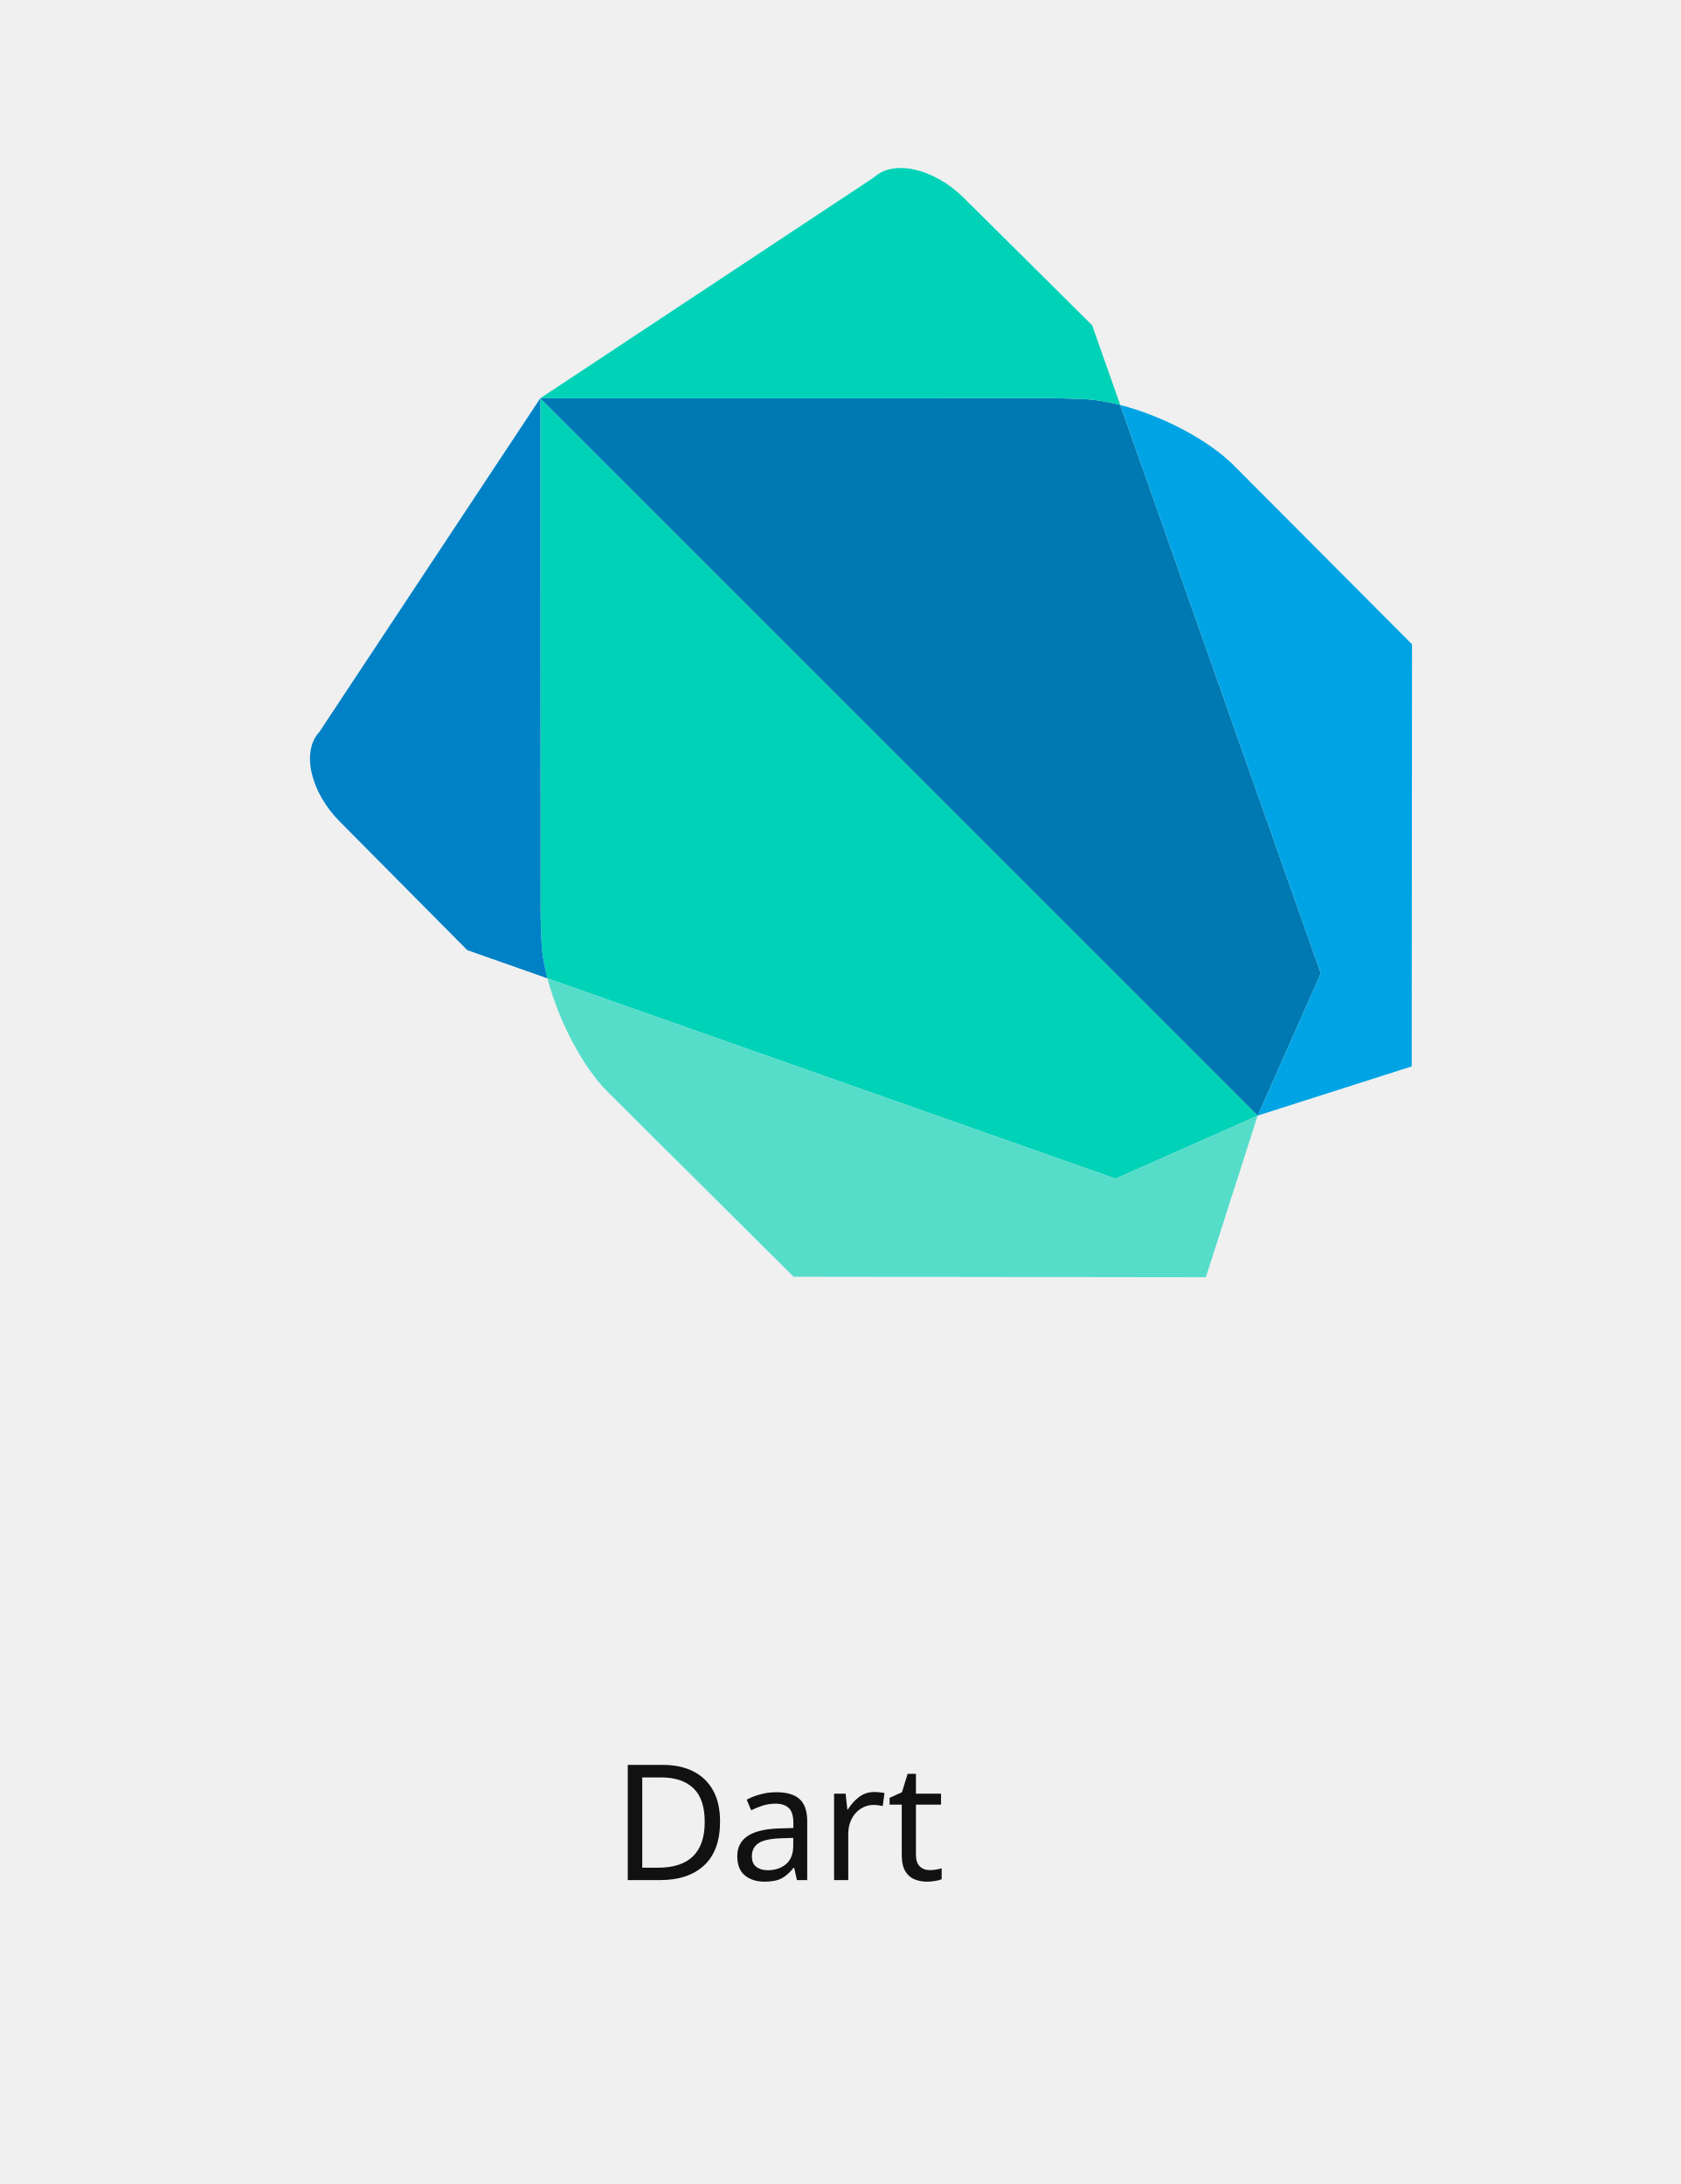
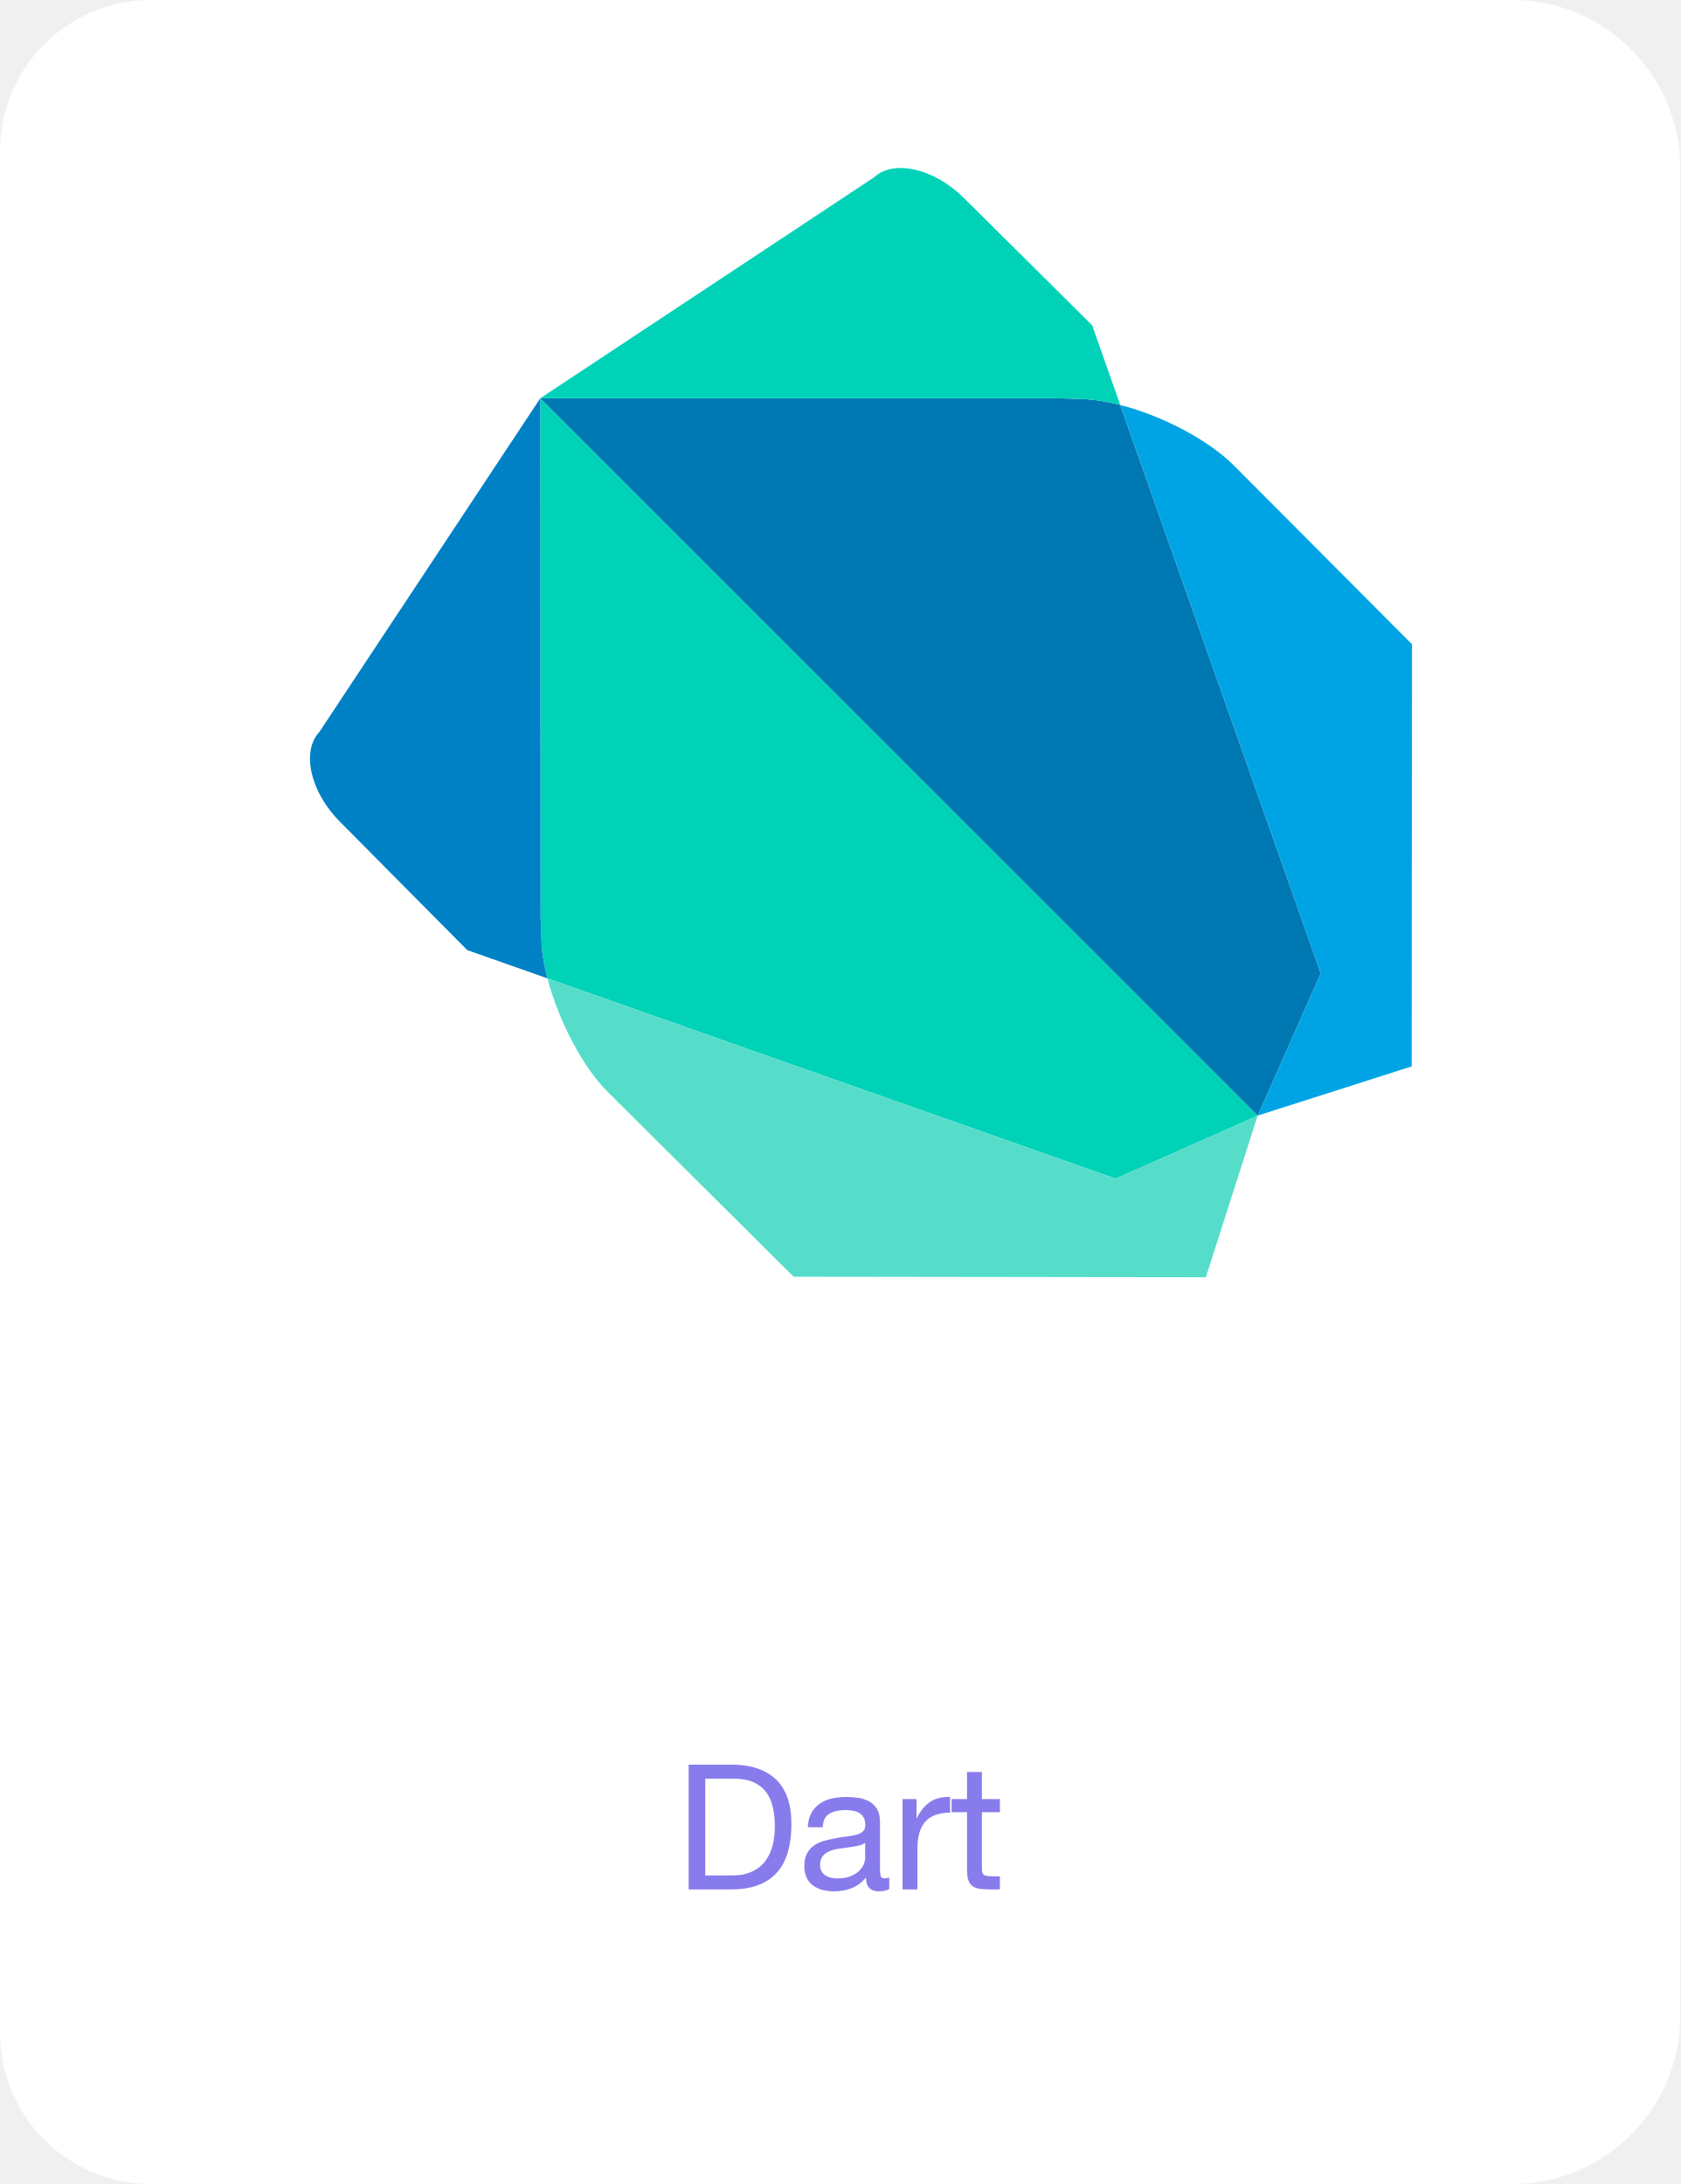
- <svg xmlns="http://www.w3.org/2000/svg" xmlns:ns1="http://vectornator.io" style="fill-rule:evenodd;clip-rule:evenodd;stroke-linecap:round;stroke-linejoin:round;" xml:space="preserve" version="1.1" viewBox="0 0 250 325">
+ <svg xmlns="http://www.w3.org/2000/svg" xmlns:ns1="http://vectornator.io" height="100%" style="fill-rule:nonzero;clip-rule:evenodd;stroke-linecap:round;stroke-linejoin:round;" xml:space="preserve" width="100%" version="1.1" viewBox="0 0 250 325">
  <defs />
  <g id="Layer 1" ns1:layerName="Layer 1">
-     <text x="0" font-family="CourierNewPSMT" y="0" text-anchor="middle" ns1:text="Dart" fill="#111111" font-size="24" ns1:width="251.908" opacity="1" transform="matrix(1 0 0 1 2.38165 259.777)">
-       <tspan x="125.954" y="20" textLength="57.609">
- Dart</tspan>
-     </text>
-     <path d="M91.057+69.94L80.388+59.271L80.433+136.389L80.561+139.994C80.614+141.69+80.929+143.603+81.454+145.587L165.989+175.396L187.121+166.033L187.129+166.008L91.057+69.94" opacity="1" fill="#00d2b8" />
-     <path d="M81.454+145.587L81.459+145.592C81.454+145.557+81.436+145.518+81.436+145.482C81.436+145.518+81.441+145.552+81.454+145.587ZM187.121+166.033L165.989+175.396L81.459+145.592C83.073+151.787+86.648+158.751+90.495+162.559L118.082+189.989L179.422+190.069L187.129+166.008C187.129+166.008+187.121+166.033+187.121+166.033Z" opacity="1" fill="#55ddca" />
-     <path d="M47.533+108.899C44.802+111.815+46.158+117.829+50.556+122.26L69.525+141.387L81.454+145.587C80.929+143.603+80.614+141.69+80.561+139.994L80.433+136.389L80.388+59.271C80.388+59.271+47.533+108.899+47.533+108.899Z" opacity="1" fill="#0081c6" />
-     <path d="M166.683+60.262C164.7+59.755+162.798+59.441+161.074+59.387L157.264+59.256L80.388+59.266L187.139+166.008L187.148+166.008L196.523+144.856L166.683+60.262" opacity="1" fill="#0079b3" />
-     <path d="M166.587+60.241C166.628+60.25+166.66+60.262+166.687+60.266L166.683+60.262C166.66+60.25+166.628+60.25+166.587+60.241ZM183.64+69.319C179.766+65.412+172.894+61.862+166.687+60.266L196.523+144.856L187.148+166.008L187.139+166.008L210.05+158.69L210.099+95.876C210.099+95.876+183.64+69.319+183.64+69.319Z" opacity="1" fill="#00a4e4" />
-     <path d="M162.504+48.405L143.383+29.425C138.961+25.044+132.943+23.681+130.035+26.404L80.388+59.266L157.264+59.256L161.074+59.387C162.798+59.441+164.7+59.755+166.683+60.262C166.683+60.262+162.504+48.405+162.504+48.405Z" opacity="1" fill="#00d2b8" />
+     <path d="M22.5+0L225+0C238.807+0+250+11.193+250+25L250+300C250+313.807+238.807+325+225+325L22.5+325C10.074+325+0+314.926+0+302.5L0+22.5C0+10.074+10.074+0+22.5+0Z" opacity="1" fill="#ffffff" />
+     <path d="M91.057+69.94L80.388+59.271L80.433+136.389L80.561+139.994C80.614+141.69+80.929+143.603+81.454+145.587L165.989+175.396L187.121+166.033L187.129+166.008L91.057+69.94" fill-rule="evenodd" fill="#00d2b8" opacity="1" />
+     <path d="M81.454+145.587L81.459+145.592C81.454+145.557+81.436+145.518+81.436+145.482C81.436+145.518+81.441+145.552+81.454+145.587ZM187.121+166.033L165.989+175.396L81.459+145.592C83.073+151.787+86.648+158.751+90.495+162.559L118.082+189.989L179.422+190.069L187.129+166.008L187.121+166.033Z" fill-rule="evenodd" fill="#55ddca" opacity="1" />
+     <path d="M47.533+108.899C44.802+111.815+46.158+117.829+50.556+122.26L69.525+141.387L81.454+145.587C80.929+143.603+80.614+141.69+80.561+139.994L80.433+136.389L80.388+59.271L47.533+108.899Z" fill-rule="evenodd" fill="#0081c6" opacity="1" />
+     <path d="M166.683+60.262C164.7+59.755+162.798+59.441+161.074+59.387L157.264+59.256L80.388+59.266L187.139+166.008L187.148+166.008L196.523+144.856L166.683+60.262" fill-rule="evenodd" fill="#0079b3" opacity="1" />
+     <path d="M166.587+60.241C166.628+60.25+166.66+60.262+166.687+60.266L166.683+60.262C166.66+60.25+166.628+60.25+166.587+60.241ZM183.64+69.319C179.766+65.412+172.894+61.862+166.687+60.266L196.523+144.856L187.148+166.008L187.139+166.008L210.05+158.69L210.099+95.876L183.64+69.319Z" fill-rule="evenodd" fill="#00a4e4" opacity="1" />
+     <path d="M162.504+48.405L143.383+29.425C138.961+25.044+132.943+23.681+130.035+26.404L80.388+59.266L157.264+59.256L161.074+59.387C162.798+59.441+164.7+59.755+166.683+60.262L162.504+48.405Z" fill-rule="evenodd" fill="#00d2b8" opacity="1" />
+     <g opacity="1">
+       <path d="M104.938+279.08L104.938+264.676L109.098+264.676C110.242+264.676+111.204+264.836+111.984+265.157C112.764+265.478+113.401+265.946+113.895+266.561C114.389+267.176+114.744+267.922+114.961+268.797C115.178+269.672+115.286+270.665+115.286+271.774C115.286+272.918+115.169+273.893+114.935+274.699C114.701+275.505+114.402+276.177+114.038+276.714C113.674+277.251+113.262+277.676+112.803+277.988C112.344+278.3+111.88+278.538+111.412+278.703C110.944+278.868+110.502+278.972+110.086+279.015C109.67+279.058+109.323+279.08+109.046+279.08L104.938+279.08ZM102.468+262.596L102.468+281.16L108.838+281.16C110.381+281.16+111.715+280.943+112.842+280.51C113.969+280.077+114.896+279.448+115.624+278.625C116.352+277.802+116.889+276.788+117.236+275.583C117.583+274.378+117.756+272.996+117.756+271.436C117.756+268.455+116.985+266.236+115.442+264.78C113.899+263.324+111.698+262.596+108.838+262.596L102.468+262.596Z" opacity="1" fill="#887bec" />
+       <path d="M132.316+281.108C131.935+281.333+131.406+281.446+130.73+281.446C130.158+281.446+129.703+281.286+129.365+280.965C129.027+280.644+128.858+280.12+128.858+279.392C128.251+280.12+127.545+280.644+126.739+280.965C125.933+281.286+125.062+281.446+124.126+281.446C123.519+281.446+122.943+281.377+122.397+281.238C121.851+281.099+121.379+280.883+120.98+280.588C120.581+280.293+120.265+279.908+120.031+279.431C119.797+278.954+119.68+278.378+119.68+277.702C119.68+276.939+119.81+276.315+120.07+275.83C120.33+275.345+120.672+274.95+121.097+274.647C121.522+274.344+122.007+274.114+122.553+273.958C123.099+273.802+123.658+273.672+124.23+273.568C124.837+273.447+125.413+273.356+125.959+273.295C126.505+273.234+126.986+273.148+127.402+273.035C127.818+272.922+128.147+272.758+128.39+272.541C128.633+272.324+128.754+272.008+128.754+271.592C128.754+271.107+128.663+270.717+128.481+270.422C128.299+270.127+128.065+269.902+127.779+269.746C127.493+269.59+127.172+269.486+126.817+269.434C126.462+269.382+126.111+269.356+125.764+269.356C124.828+269.356+124.048+269.534+123.424+269.889C122.8+270.244+122.462+270.916+122.41+271.904L120.2+271.904C120.235+271.072+120.408+270.37+120.72+269.798C121.032+269.226+121.448+268.762+121.968+268.407C122.488+268.052+123.082+267.796+123.749+267.64C124.416+267.484+125.131+267.406+125.894+267.406C126.501+267.406+127.103+267.449+127.701+267.536C128.299+267.623+128.841+267.8+129.326+268.069C129.811+268.338+130.201+268.715+130.496+269.2C130.791+269.685+130.938+270.318+130.938+271.098L130.938+278.014C130.938+278.534+130.968+278.915+131.029+279.158C131.09+279.401+131.293+279.522+131.64+279.522C131.831+279.522+132.056+279.479+132.316+279.392L132.316+281.108ZM128.728+274.218C128.451+274.426+128.087+274.578+127.636+274.673C127.185+274.768+126.713+274.846+126.219+274.907C125.725+274.968+125.227+275.037+124.724+275.115C124.221+275.193+123.771+275.319+123.372+275.492C122.973+275.665+122.648+275.912+122.397+276.233C122.146+276.554+122.02+276.991+122.02+277.546C122.02+277.91+122.094+278.218+122.241+278.469C122.388+278.72+122.579+278.924+122.813+279.08C123.047+279.236+123.32+279.349+123.632+279.418C123.944+279.487+124.273+279.522+124.62+279.522C125.348+279.522+125.972+279.422+126.492+279.223C127.012+279.024+127.437+278.772+127.766+278.469C128.095+278.166+128.338+277.836+128.494+277.481C128.65+277.126+128.728+276.792+128.728+276.48L128.728+274.218Z" opacity="1" fill="#887bec" />
+       <path d="M134.292+267.718L134.292+281.16L136.502+281.16L136.502+275.18C136.502+274.313+136.589+273.546+136.762+272.879C136.935+272.212+137.213+271.644+137.594+271.176C137.975+270.708+138.478+270.353+139.102+270.11C139.726+269.867+140.48+269.746+141.364+269.746L141.364+267.406C140.168+267.371+139.18+267.614+138.4+268.134C137.62+268.654+136.961+269.46+136.424+270.552L136.372+270.552L136.372+267.718L134.292+267.718Z" opacity="1" fill="#887bec" />
+       <path d="M146.096+267.718L146.096+263.688L143.886+263.688L143.886+267.718L141.598+267.718L141.598+269.668L143.886+269.668L143.886+278.222C143.886+278.846+143.947+279.349+144.068+279.73C144.189+280.111+144.376+280.406+144.627+280.614C144.878+280.822+145.208+280.965+145.615+281.043C146.022+281.121+146.512+281.16+147.084+281.16L148.774+281.16L148.774+279.21L147.76+279.21C147.413+279.21+147.132+279.197+146.915+279.171C146.698+279.145+146.529+279.089+146.408+279.002C146.287+278.915+146.204+278.794+146.161+278.638C146.118+278.482+146.096+278.274+146.096+278.014L146.096+269.668L148.774+269.668L148.774+267.718L146.096+267.718Z" opacity="1" fill="#887bec" />
+     </g>
  </g>
</svg>
